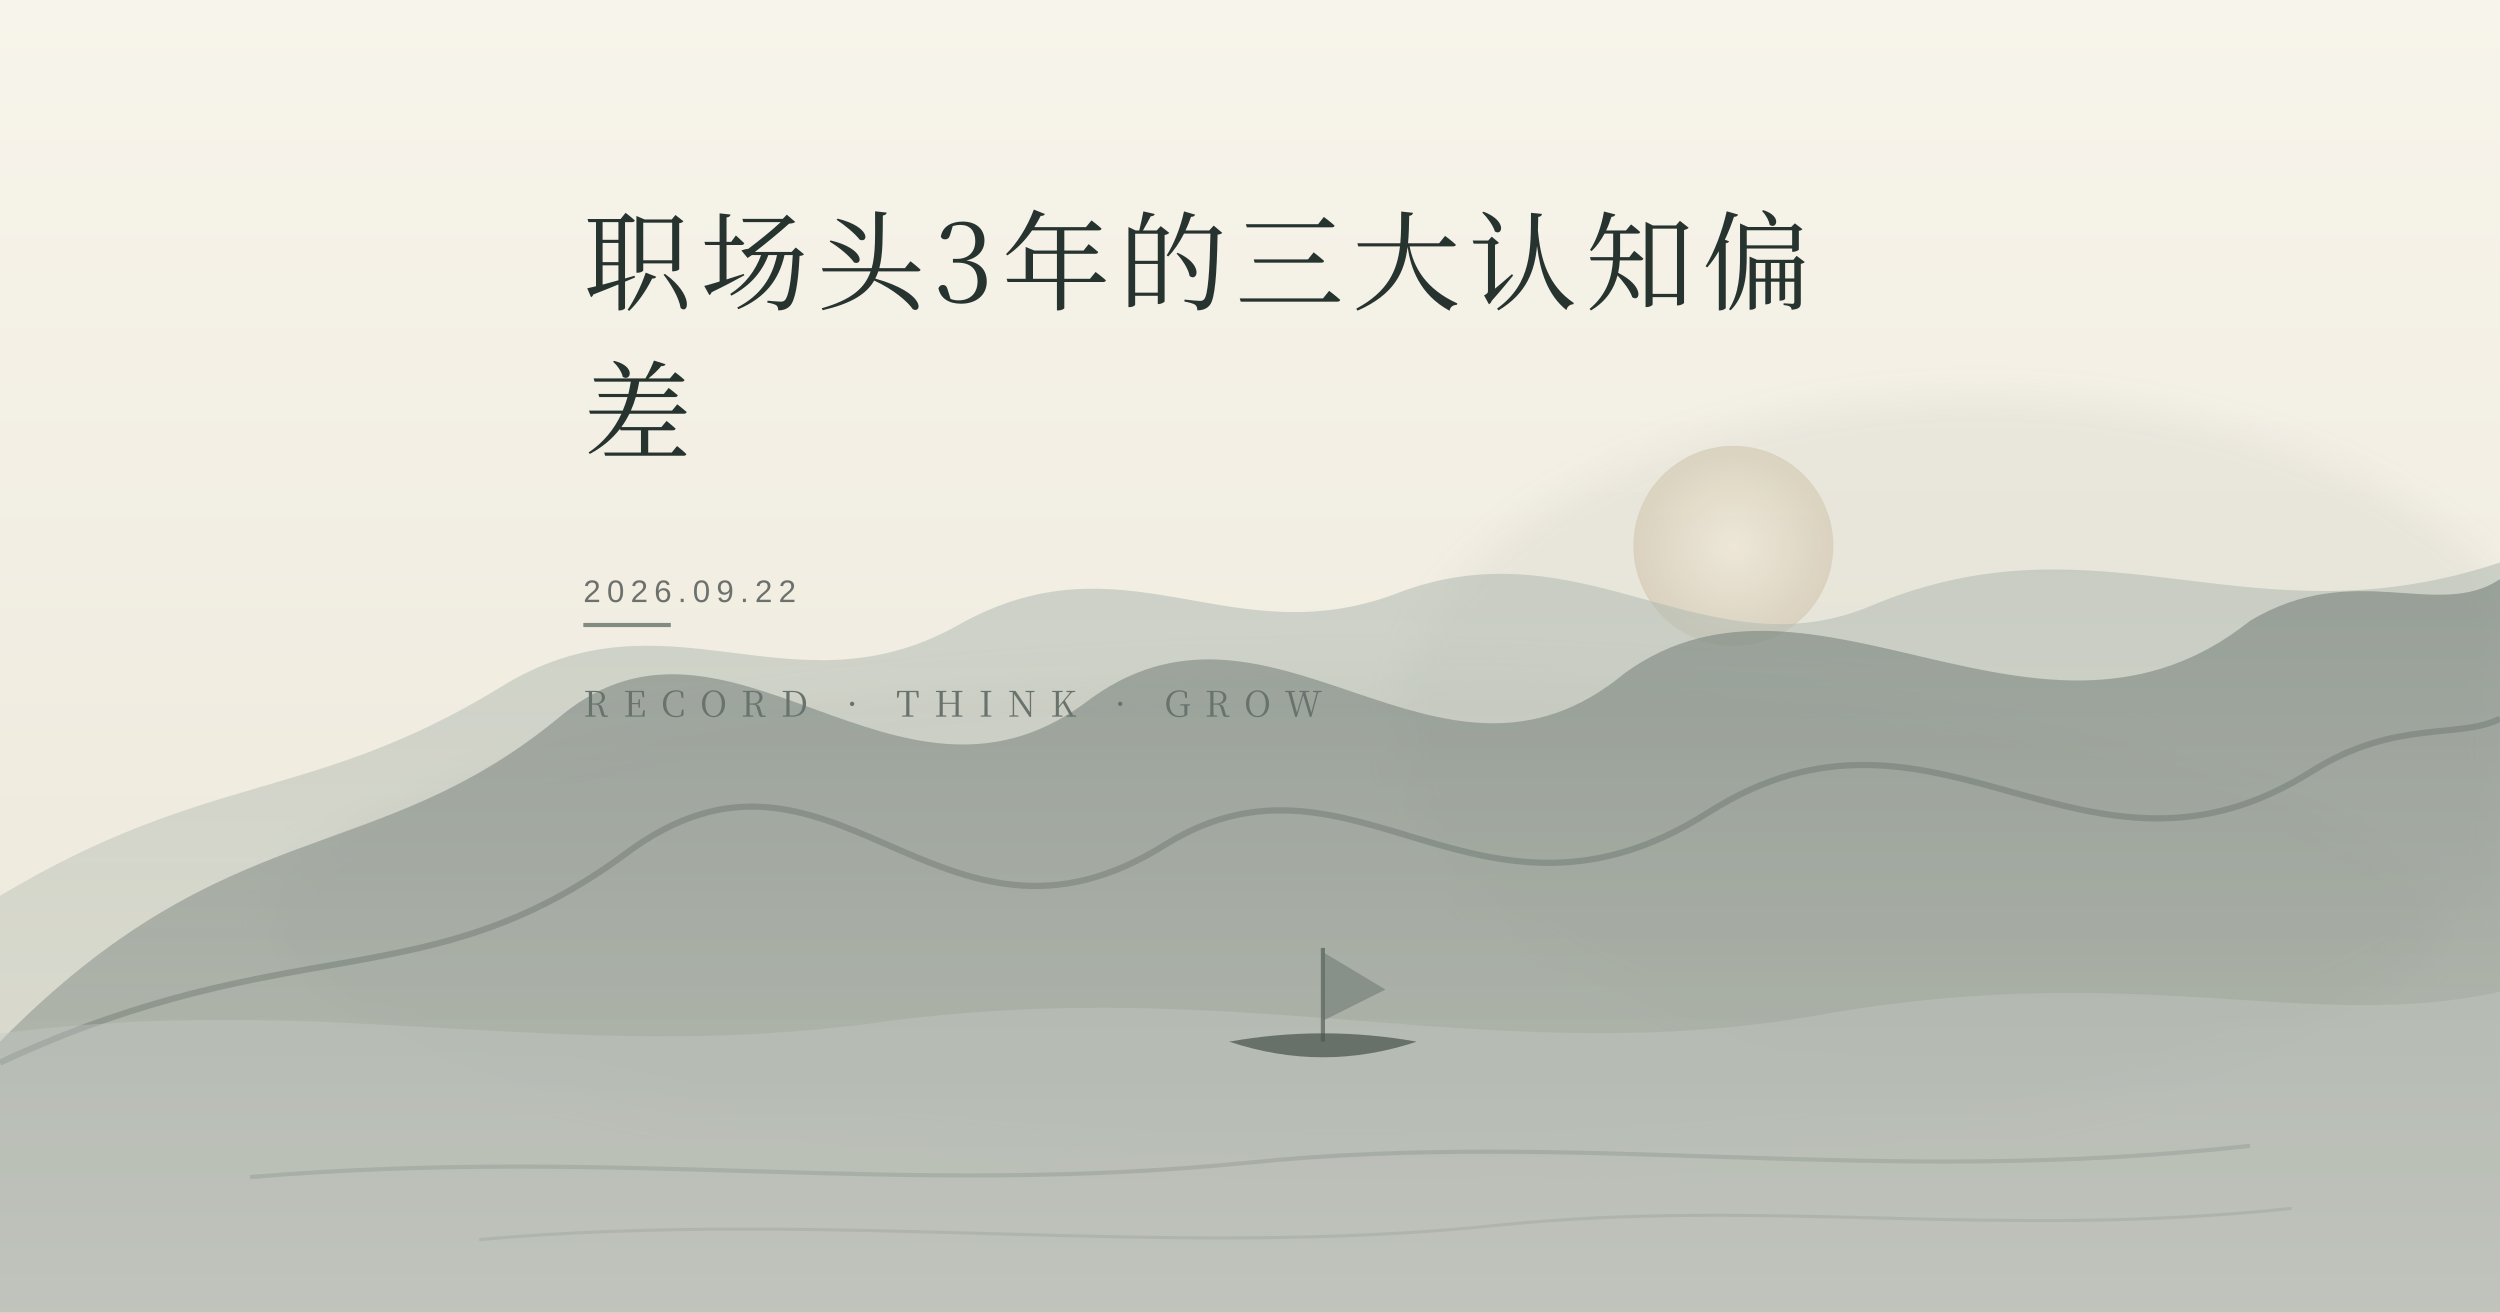
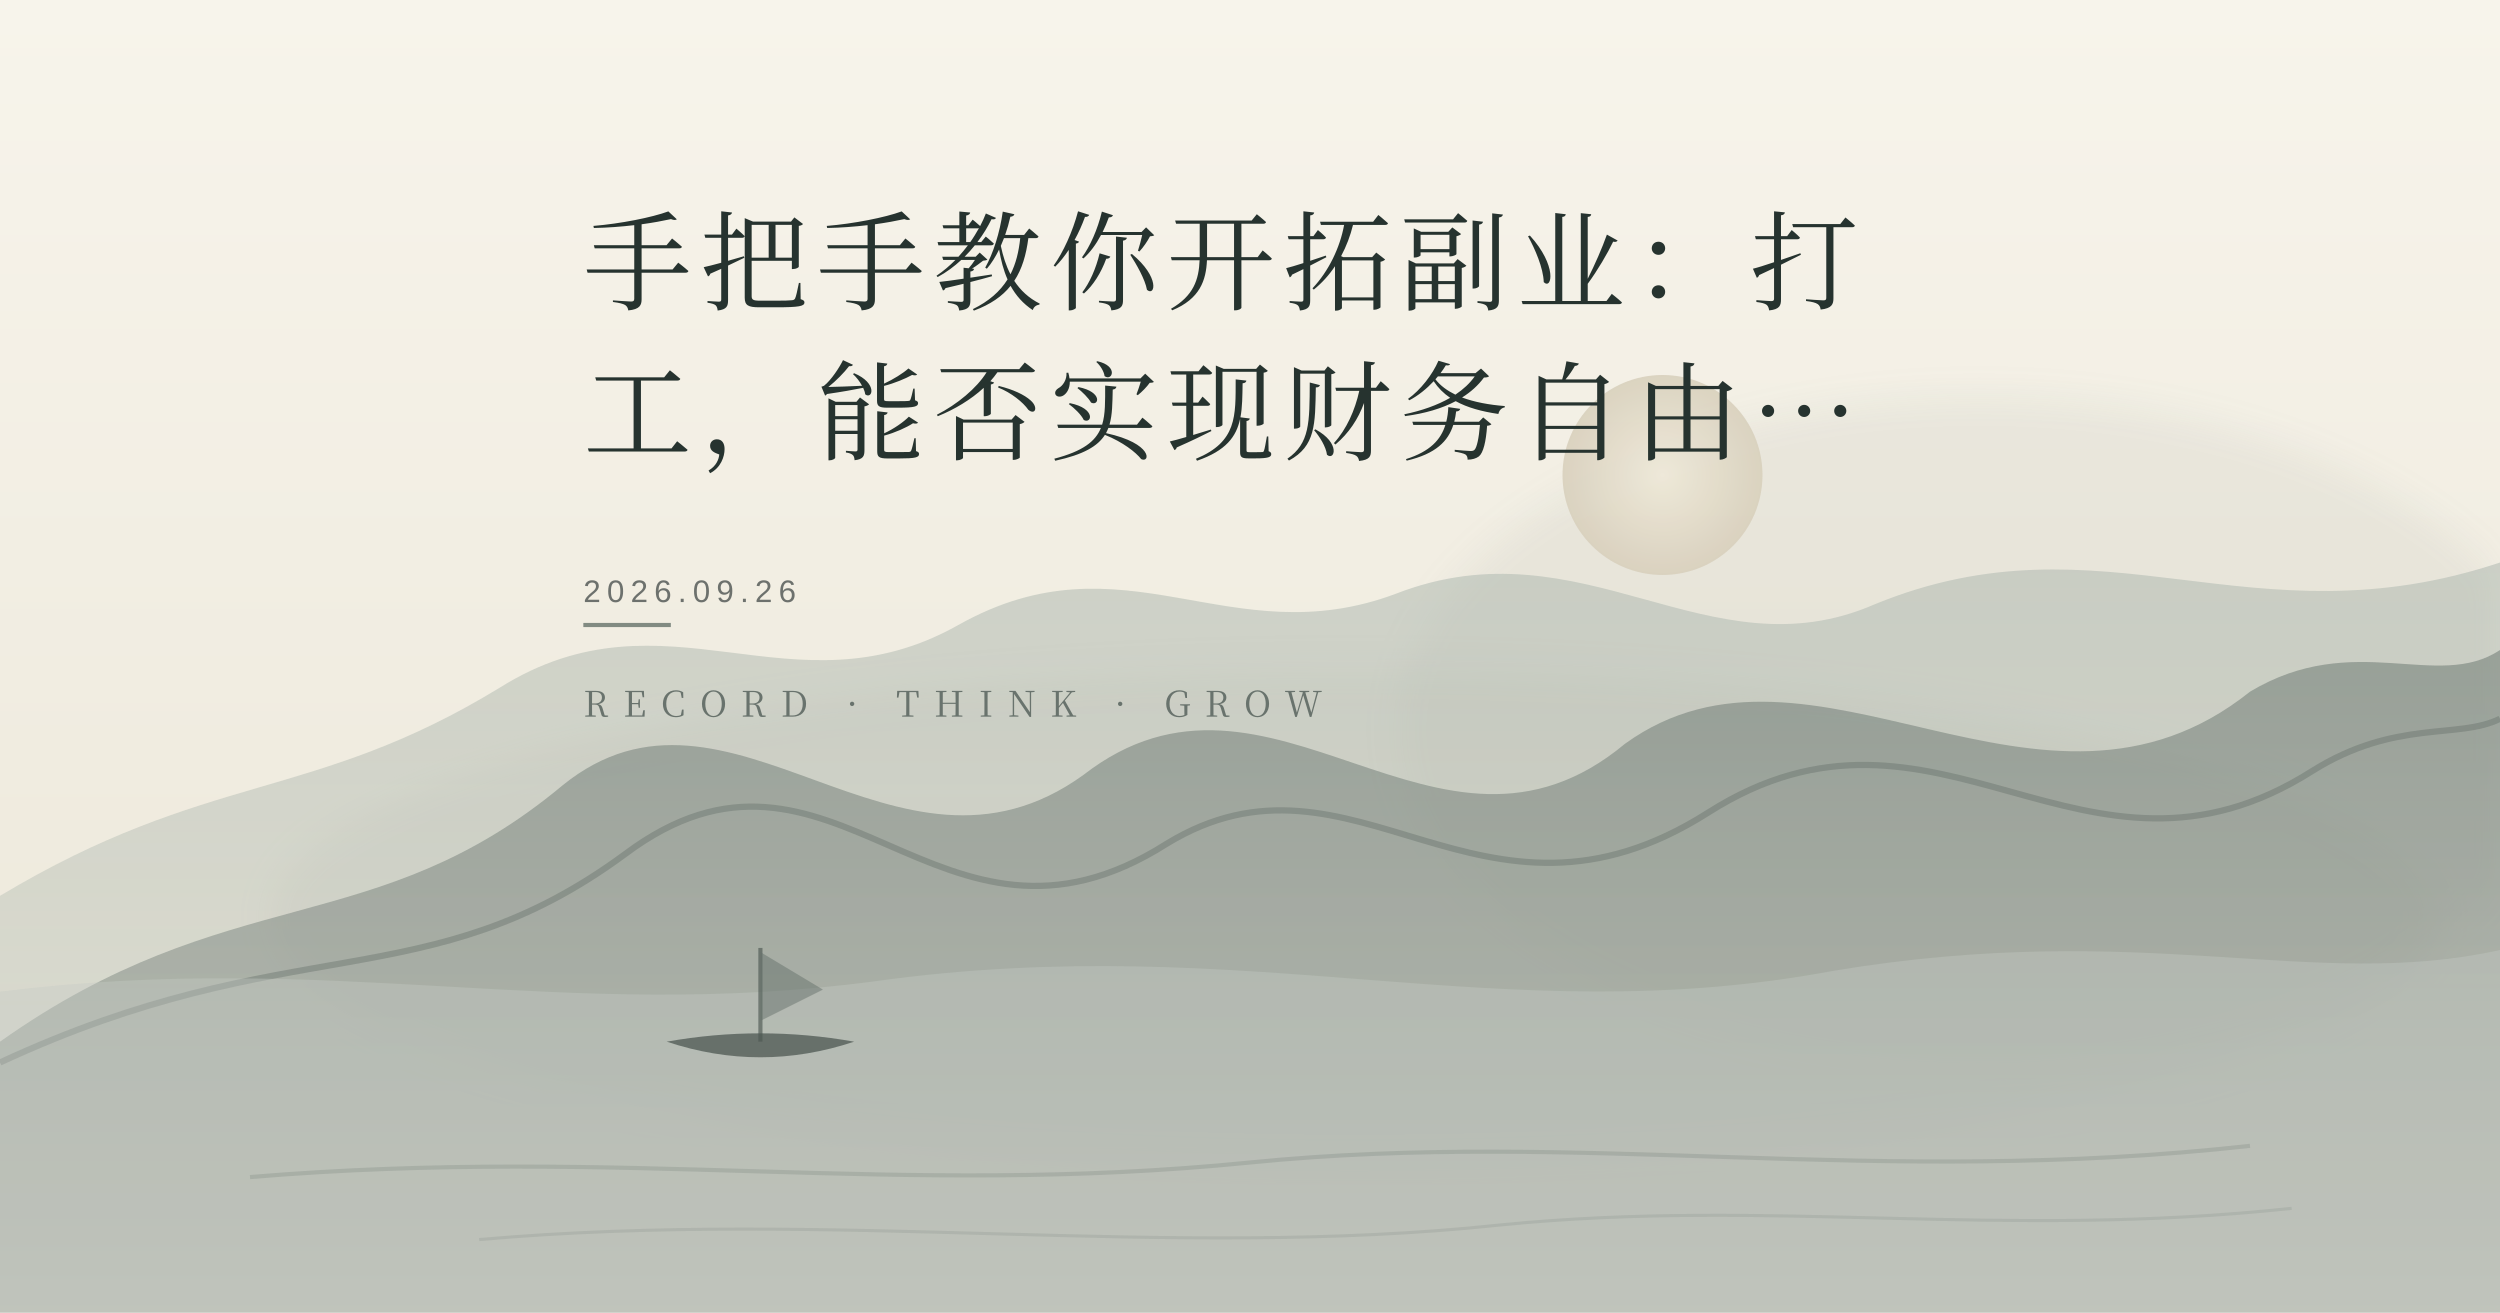
<svg xmlns="http://www.w3.org/2000/svg" width="1200" height="630" viewBox="0 0 1200 630">
  <defs>
    <linearGradient id="paper" x1="0" y1="0" x2="0" y2="1">
      <stop offset="0%" stop-color="#f7f4eb" />
      <stop offset="100%" stop-color="#ebe6d8" />
    </linearGradient>
    <linearGradient id="farMountain" x1="0" y1="0" x2="0" y2="1">
      <stop offset="0%" stop-color="#aeb8b0" />
      <stop offset="100%" stop-color="#d8d8cc" />
    </linearGradient>
    <linearGradient id="nearMountain" x1="0" y1="0" x2="0" y2="1">
      <stop offset="0%" stop-color="#69756f" />
      <stop offset="100%" stop-color="#9ba39b" />
    </linearGradient>
    <filter id="inkBlur">
      <feGaussianBlur stdDeviation="8" />
    </filter>
    <radialGradient id="moon">
      <stop offset="0%" stop-color="#eee8d8" />
      <stop offset="100%" stop-color="#d8d0bd" />
    </radialGradient>
    <style>

      .title {

        font-family:
          "Noto Serif CJK SC",
          "Source Han Serif SC",
          "Songti SC",
          "STSong",
          serif;

        font-size:
          52px;

        font-weight:
          500;

        letter-spacing:
          4px;

        fill:
          #26332f;
      }


      .subtitle {

        font-family:
          "Noto Serif CJK SC",
          "Source Han Serif SC",
          "Songti SC",
          "STSong",
          serif;

        font-size:
          17px;

        letter-spacing:
          7px;

        fill:
          #69736d;
      }


      .date {

        font-family:
          "Helvetica Neue",
          Arial,
          sans-serif;

        font-size:
          15px;

        letter-spacing:
          3px;

        fill:
          #6d716d;
      }

    </style>
  </defs>
  <rect x="0" y="0" width="1200" height="630" fill="url(#paper)" />
  <ellipse cx="650" cy="440" rx="520" ry="120" fill="#89958c" opacity="0.12" filter="url(#inkBlur)" />
  <ellipse cx="950" cy="350" rx="280" ry="160" fill="#738078" opacity="0.08" filter="url(#inkBlur)" />
-   <circle cx="832" cy="262" r="48" fill="url(#moon)" opacity="0.9" />
+   <circle cx="798" cy="228" r="48" fill="url(#moon)" opacity="0.9" />
  <path d="       M0 430        C100 370         150 385         240 330        C320 280         380 345         460 300        C540 255         590 315         670 285        C760 250         820 325         900 290        C1010 245         1080 310         1200 270        L1200 630       L0 630       Z     " fill="url(#farMountain)" opacity="0.55" />
-   <path d="       M0 500        C110 388         180 418         270 343        C350 278         430 403         520 338        C610 268         690 398         780 323        C870 258         980 378         1080 298        C1130 268         1170 298         1200 278        L1200 630       L0 630       Z     " fill="url(#nearMountain)" opacity="0.52" />
+   <path d="       M0 500        C110 422         180 452         270 377        C350 312         430 437         520 372        C610 302         690 432         780 357        C870 292         980 412         1080 332        C1130 302         1170 332         1200 312        L1200 630       L0 630       Z     " fill="url(#nearMountain)" opacity="0.52" />
  <path d="       M0 510        C140 445         205 480         300 410        C400 335         450 475         560 405        C650 350         710 460         820 390        C930 320         1000 440         1110 370        C1150 345         1180 355         1200 345     " fill="none" stroke="#59645e" stroke-width="3" opacity="0.35" />
-   <path d="       M0 496        C160 476         270 511         420 491        C600 466         720 516         880 486        C1030 461         1110 496         1200 476        L1200 630       L0 630       Z     " fill="#c4cbc4" opacity="0.38" />
+   <path d="       M0 476        C160 456         270 491         420 471        C600 446         720 496         880 466        C1030 441         1110 476         1200 456        L1200 630       L0 630       Z     " fill="#c4cbc4" opacity="0.38" />
  <path d="       M120 565        C300 550         430 575         600 558        C760 542         900 570         1080 550     " fill="none" stroke="#77827b" stroke-width="2" opacity="0.28" />
  <path d="       M230 595        C400 580         560 605         720 588        C850 575         960 595         1100 580     " fill="none" stroke="#77827b" stroke-width="1.5" opacity="0.20" />
-   <text x="280" y="145" class="title">职场头3年的三大认知偏</text>
-   <text x="280" y="217" class="title">差</text>
+   <text x="280" y="145" class="title">手把手教你开拓副业：打</text>
+   <text x="280" y="217" class="title">工，能否实现财务自由…</text>
  <rect x="280" y="299" width="42" height="2" fill="#52615a" opacity="0.7" />
  <text x="280" y="344" class="subtitle">RECORD · THINK · GROW</text>
-   <text x="280" y="289" class="date">2026.09.22</text>
-   <path d="       M590 500        Q635 492         680 500        Q635 515         590 500        Z     " fill="#4d5752" opacity="0.75" />
-   <line x1="635" y1="500" x2="635" y2="455" stroke="#4d5752" stroke-width="2" opacity="0.65" />
-   <path d="       M635 457       L635 490       L665 475       Z     " fill="#66716b" opacity="0.5" />
+   <text x="280" y="289" class="date">2026.09.26</text>
+   <path d="       M320 500        Q365 492         410 500        Q365 515         320 500        Z     " fill="#4d5752" opacity="0.75" />
+   <line x1="365" y1="500" x2="365" y2="455" stroke="#4d5752" stroke-width="2" opacity="0.65" />
+   <path d="       M365 457       L365 490       L395 475       Z     " fill="#66716b" opacity="0.5" />
</svg>
